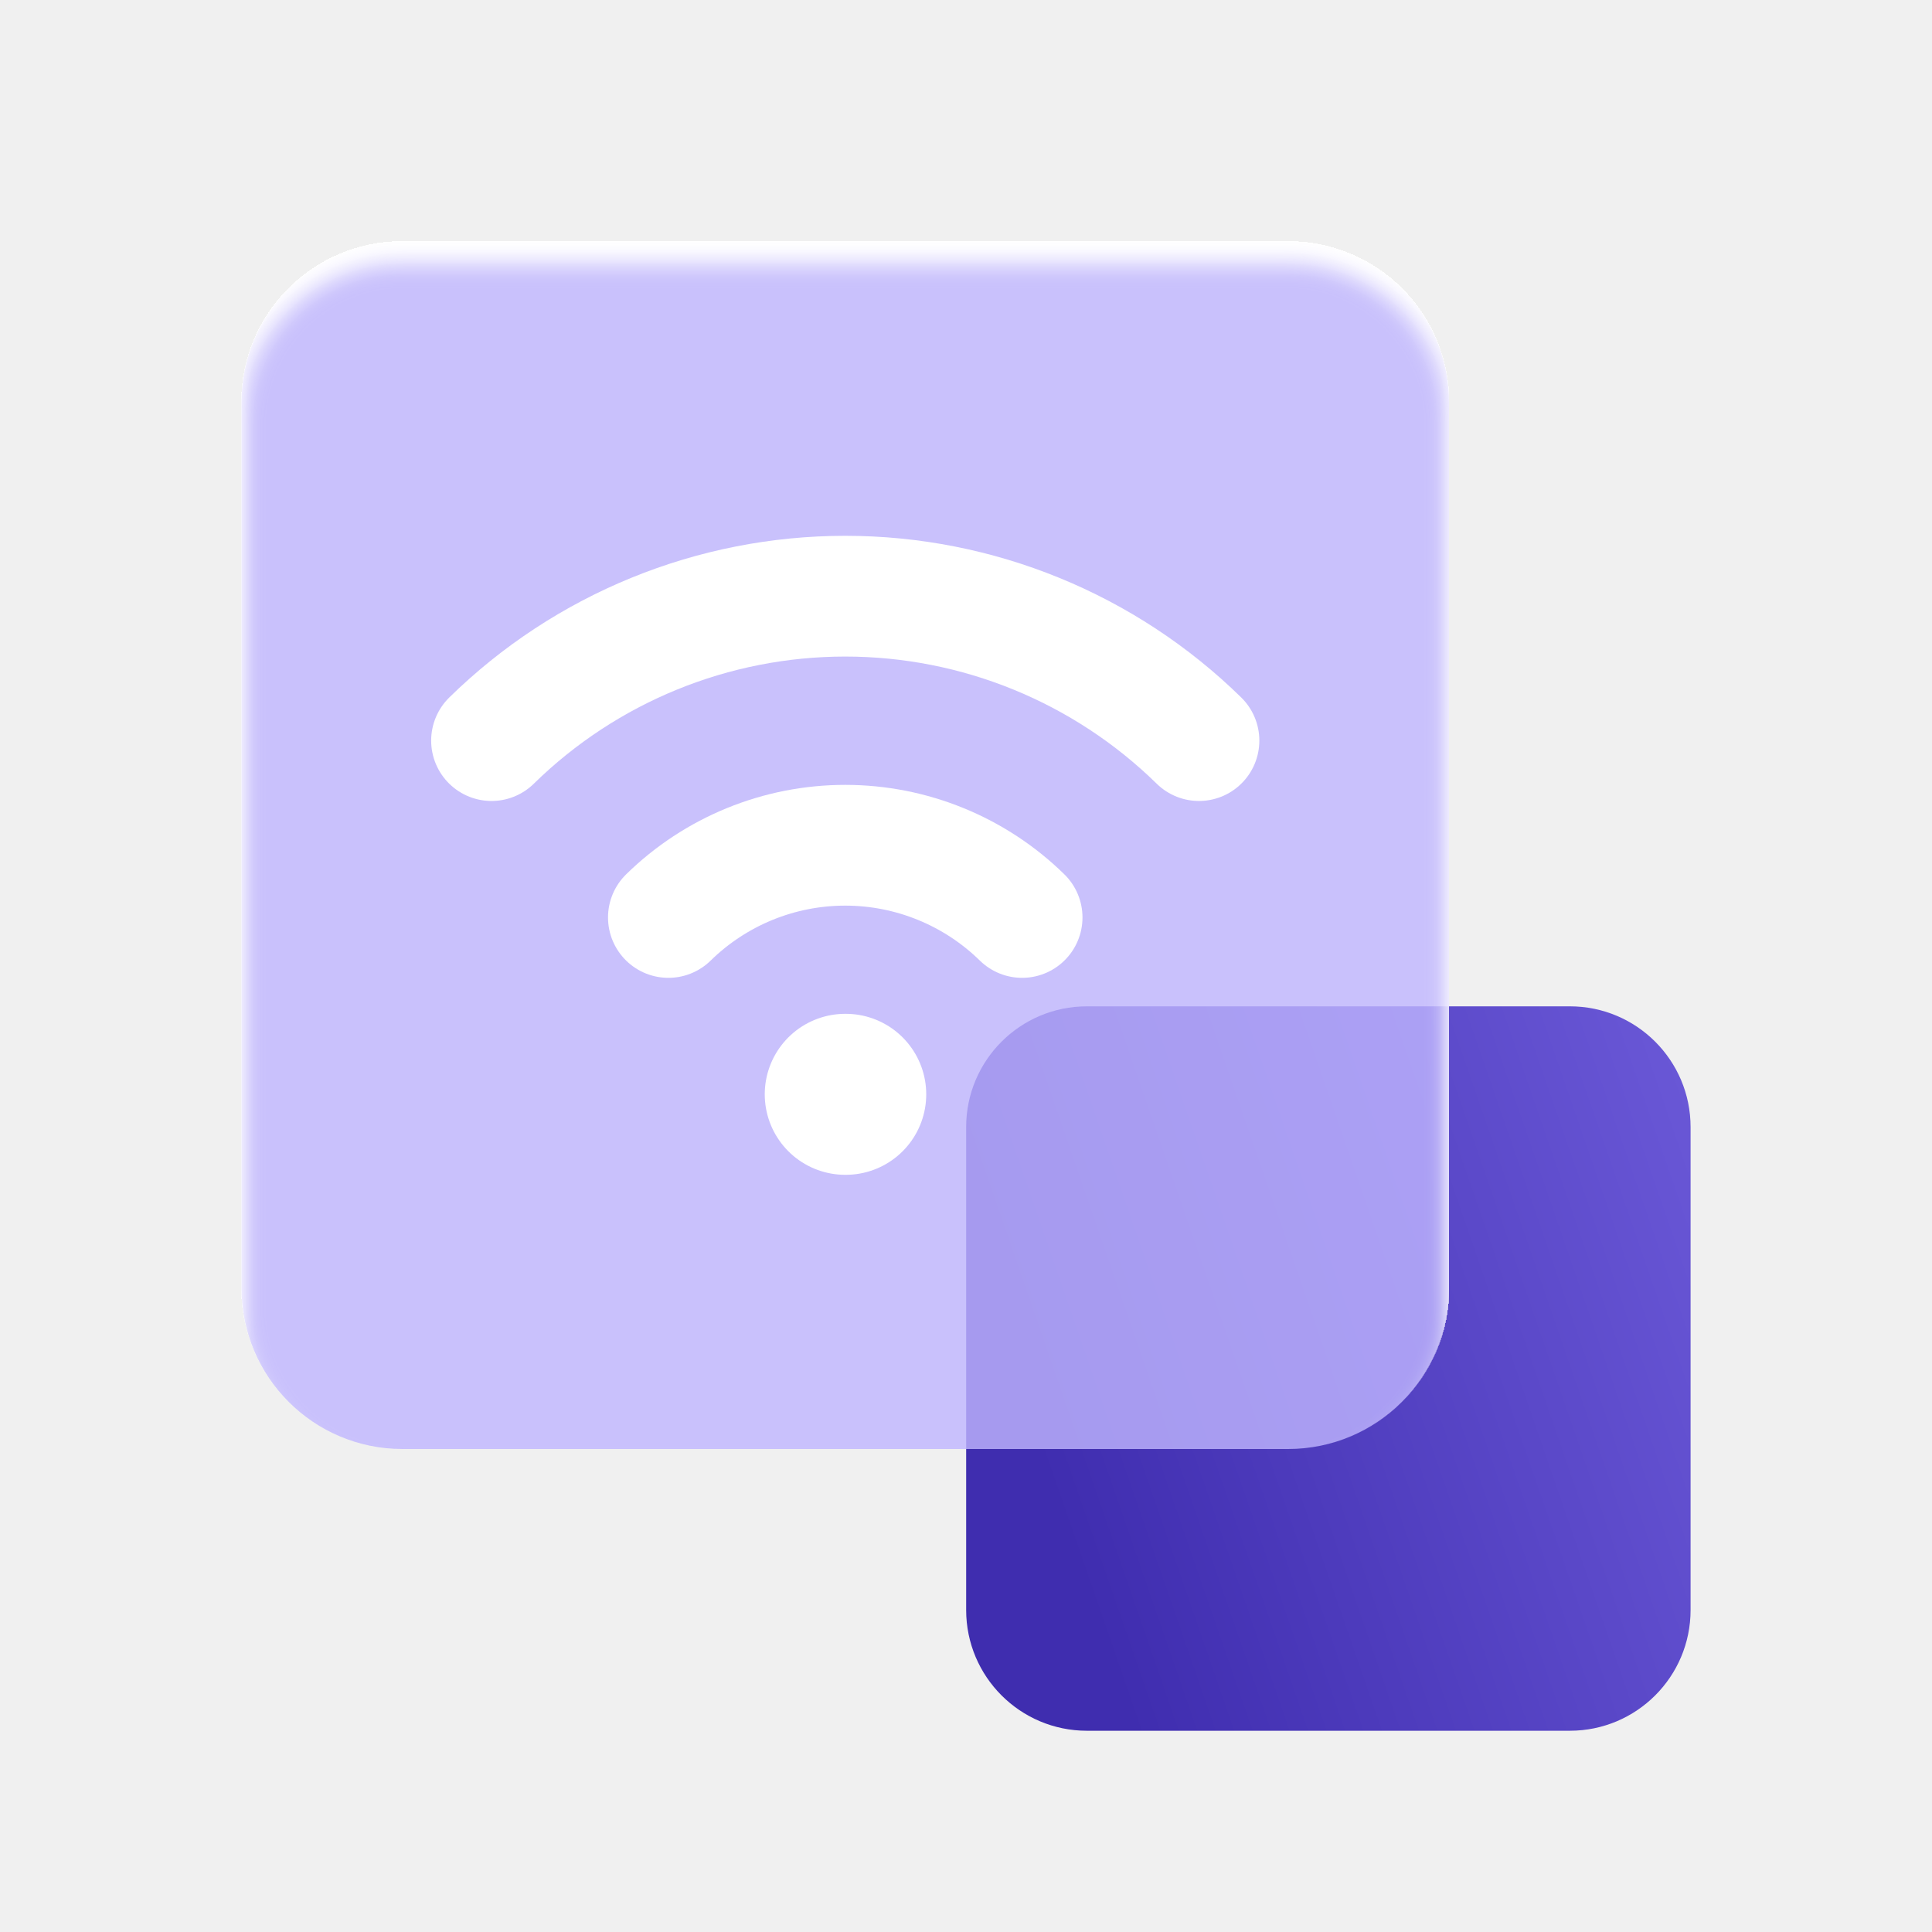
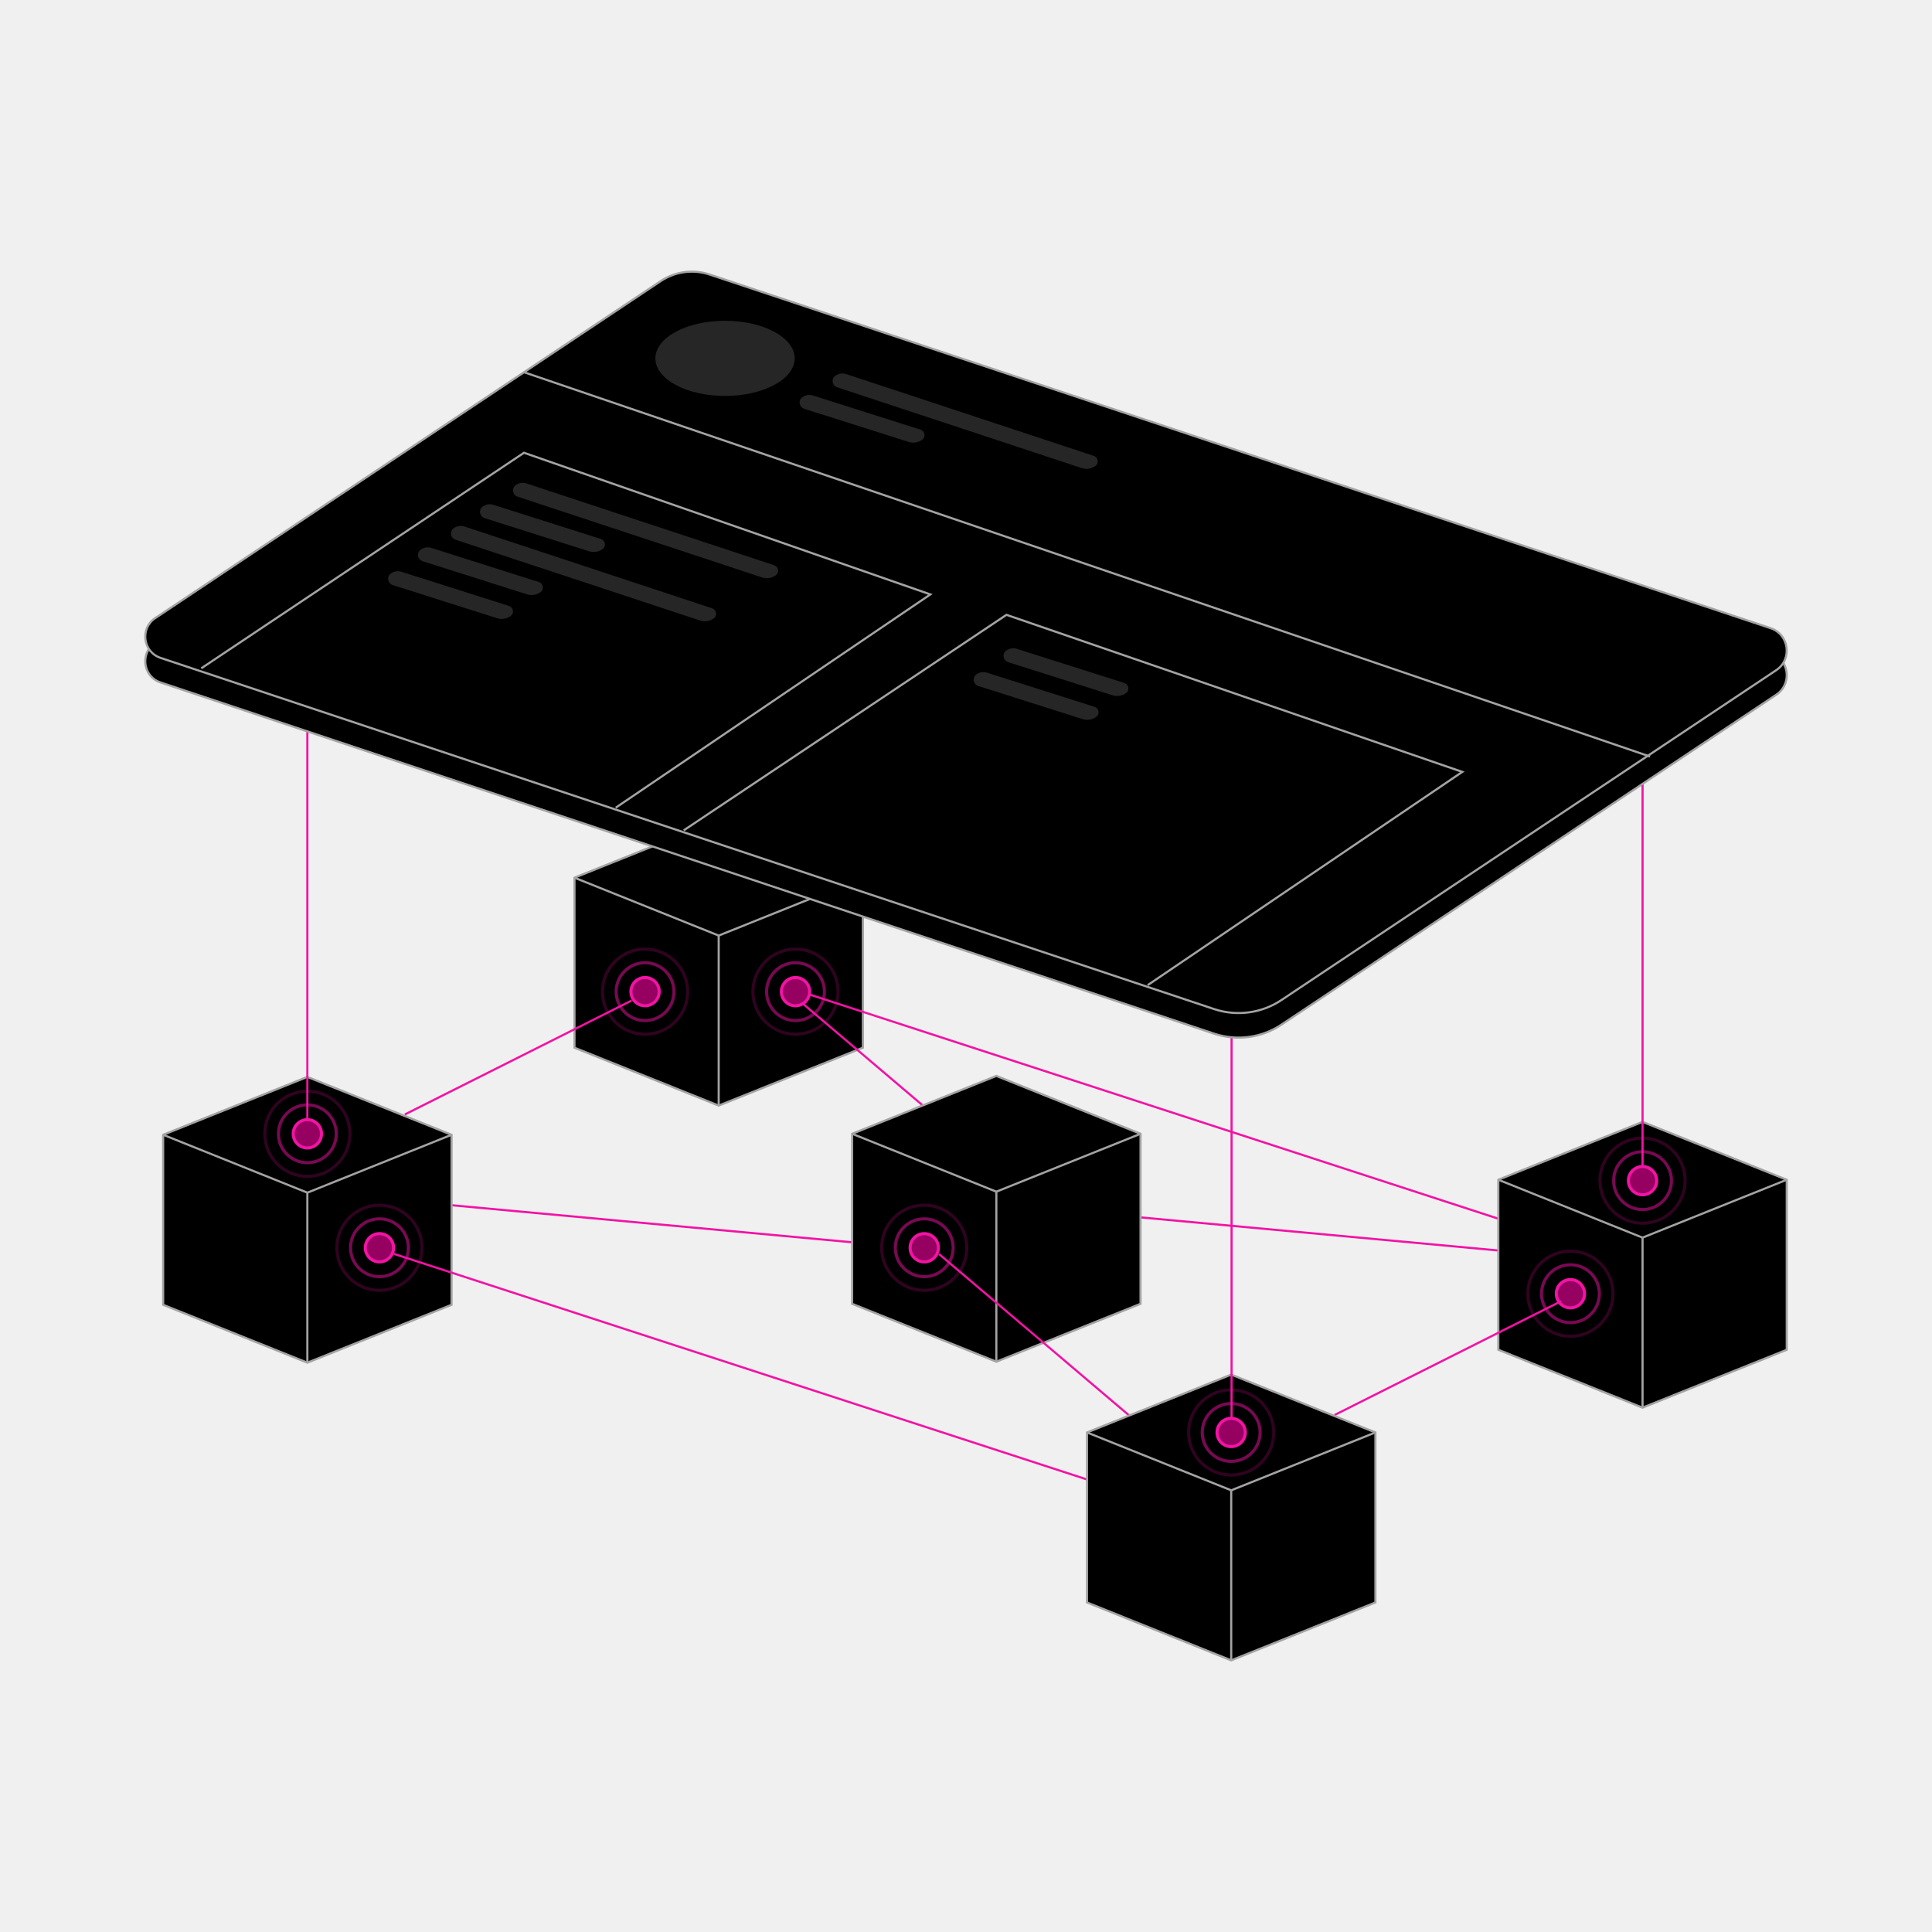
- <svg xmlns="http://www.w3.org/2000/svg" width="24" height="24" viewBox="0 0 24 24" fill="none" class="h-10 w-10 shrink-0">
-   <rect x="12.002" y="12.501" width="8.999" height="8.999" rx="1.5" fill="url(#paint0_linear_195_3994)" />
-   <g filter="url(#filter0_i_195_3994)">
-     <path d="M5 18C3.895 18 3 17.105 3 16L3 5C3 3.895 3.895 3 5 3L16 3C17.105 3 18 3.895 18 5L18 16C18 17.105 17.105 18 16 18L5 18Z" fill="#BFB5FF" fill-opacity="0.8" />
-   </g>
-   <path d="M6.106 9.2C7.279 8.05 8.857 7.406 10.5 7.406C12.143 7.406 13.721 8.05 14.894 9.2" stroke="white" stroke-width="1.5" stroke-linecap="round" stroke-linejoin="round" />
-   <path d="M8.303 11.397C8.89 10.822 9.678 10.5 10.5 10.5C11.321 10.5 12.11 10.822 12.697 11.397" stroke="white" stroke-width="1.5" stroke-linecap="round" stroke-linejoin="round" />
-   <path d="M10.5 13.594H10.506" stroke="white" stroke-width="2" stroke-linecap="round" stroke-linejoin="round" />
-   <defs>
-     <filter id="filter0_i_195_3994" x="3" y="3" width="15" height="15.276" filterUnits="userSpaceOnUse" color-interpolation-filters="sRGB">
-       <feFlood flood-opacity="0" result="BackgroundImageFix" />
-       <feBlend mode="normal" in="SourceGraphic" in2="BackgroundImageFix" result="shape" />
-       <feColorMatrix in="SourceAlpha" type="matrix" values="0 0 0 0 0 0 0 0 0 0 0 0 0 0 0 0 0 0 127 0" result="hardAlpha" />
-       <feOffset dy="0.276" />
-       <feGaussianBlur stdDeviation="0.138" />
-       <feComposite in2="hardAlpha" operator="arithmetic" k2="-1" k3="1" />
-       <feColorMatrix type="matrix" values="0 0 0 0 1 0 0 0 0 1 0 0 0 0 1 0 0 0 1 0" />
-       <feBlend mode="normal" in2="shape" result="effect1_innerShadow_195_3994" />
-     </filter>
-     <linearGradient id="paint0_linear_195_3994" x1="13.509" y1="19.875" x2="30.323" y2="14.065" gradientUnits="userSpaceOnUse">
-       <stop stop-color="#3F2DAF" />
-       <stop offset="1" stop-color="#917FFB" />
-     </linearGradient>
-   </defs>
+ <svg xmlns="http://www.w3.org/2000/svg" width="510" height="510" viewBox="0 0 510 510" fill="none">
+   <path d="M227.502 276.379L189.999 291.433V247.158L227.502 232.105V276.379Z" fill="black" stroke="#A3A3A3" stroke-width="0.563" />
+   <path d="M227.025 231.689L189.717 246.665L152.407 231.689L189.717 216.713L227.025 231.689Z" fill="black" stroke="#A3A3A3" stroke-width="0.563" />
+   <path d="M189.436 247.158V290.878L152.355 232.274L189.436 247.158Z" fill="black" stroke="#A3A3A3" stroke-width="0.563" />
+   <path d="M189.013 291.263L151.934 276.379V232.659L189.013 291.263Z" fill="black" stroke="#A3A3A3" stroke-width="0.563" />
+   <path d="M227.782 231.69V276.57L189.717 291.849L151.652 276.57V231.69L189.717 216.411L227.782 231.69Z" fill="black" stroke="#A3A3A3" stroke-width="0.563" stroke-miterlimit="10" />
+   <path d="M227.783 231.69L189.718 246.969" stroke="#A3A3A3" stroke-width="0.563" stroke-miterlimit="10" />
+   <path d="M189.718 291.849V246.969" stroke="#A3A3A3" stroke-width="0.563" stroke-miterlimit="10" />
+   <path d="M189.717 246.969L151.653 231.69" stroke="#A3A3A3" stroke-width="0.563" stroke-miterlimit="10" />
+   <line x1="116.013" y1="317.855" x2="240.274" y2="329.355" stroke="#F213A4" stroke-width="0.563" />
+   <line x1="283.369" y1="319.722" x2="407.63" y2="331.222" stroke="#F213A4" stroke-width="0.563" />
+   <path d="M118.919 344.244L81.416 359.298V315.023L118.919 299.969V344.244Z" fill="black" stroke="#A3A3A3" stroke-width="0.563" />
+   <path d="M118.443 299.554L81.135 314.529L43.825 299.554L81.135 284.578L118.443 299.554Z" fill="black" stroke="#A3A3A3" stroke-width="0.563" />
+   <path d="M80.853 315.023V358.743L43.773 300.138L80.853 315.023Z" fill="black" stroke="#A3A3A3" stroke-width="0.563" />
+   <path d="M80.431 359.128L43.352 344.244V300.524L80.431 359.128Z" fill="black" stroke="#A3A3A3" stroke-width="0.563" />
+   <path d="M119.2 299.554V344.435L81.135 359.714L43.07 344.435V299.554L81.135 284.275L119.2 299.554Z" fill="black" stroke="#A3A3A3" stroke-width="0.563" stroke-miterlimit="10" />
+   <path d="M119.2 299.554L81.135 314.834" stroke="#A3A3A3" stroke-width="0.563" stroke-miterlimit="10" />
+   <path d="M81.135 359.715V314.835" stroke="#A3A3A3" stroke-width="0.563" stroke-miterlimit="10" />
+   <path d="M81.135 314.834L43.07 299.554" stroke="#A3A3A3" stroke-width="0.563" stroke-miterlimit="10" />
+   <line x1="213.81" y1="262.56" x2="413.88" y2="327.687" stroke="#F213A4" stroke-width="0.563" />
+   <path d="M471.373 356.115L433.87 371.168V326.894L471.373 311.84V356.115Z" fill="black" stroke="#A3A3A3" stroke-width="0.563" />
+   <path d="M470.897 311.426L433.588 326.401L396.279 311.426L433.588 296.45L470.897 311.426Z" fill="black" stroke="#A3A3A3" stroke-width="0.563" />
+   <path d="M433.307 326.894V370.614L396.226 312.009L433.307 326.894Z" fill="black" stroke="#A3A3A3" stroke-width="0.563" />
+   <path d="M432.884 370.998L395.805 356.115V312.395L432.884 370.998Z" fill="black" stroke="#A3A3A3" stroke-width="0.563" />
+   <path d="M471.654 311.426V356.307L433.589 371.586L395.524 356.307V311.426L433.589 296.147L471.654 311.426Z" fill="black" stroke="#A3A3A3" stroke-width="0.563" stroke-miterlimit="10" />
+   <path d="M471.654 311.425L433.589 326.704" stroke="#A3A3A3" stroke-width="0.563" stroke-miterlimit="10" />
+   <path d="M433.589 371.586V326.705" stroke="#A3A3A3" stroke-width="0.563" stroke-miterlimit="10" />
+   <path d="M433.589 326.704L395.524 311.425" stroke="#A3A3A3" stroke-width="0.563" stroke-miterlimit="10" />
+   <path d="M206.266 261.773C206.266 259.714 207.936 258.045 209.995 258.045C212.054 258.045 213.723 259.714 213.723 261.773C213.723 263.832 212.054 265.501 209.995 265.501C207.936 265.501 206.266 263.832 206.266 261.773Z" fill="#950061" stroke="#F213A4" stroke-width="0.821" stroke-miterlimit="10" />
+   <path d="M202.363 261.77C202.363 257.553 205.78 254.136 209.997 254.136C214.213 254.136 217.63 257.553 217.63 261.77C217.63 265.986 214.213 269.404 209.997 269.404C205.78 269.404 202.363 265.986 202.363 261.77Z" stroke="#F213A4" stroke-opacity="0.5" stroke-width="0.821" stroke-miterlimit="10" />
+   <path d="M198.756 261.771C198.756 255.564 203.787 250.533 209.994 250.533C216.201 250.533 221.232 255.564 221.232 261.771C221.232 267.978 216.201 273.009 209.994 273.009C203.787 273.009 198.756 267.978 198.756 261.771Z" stroke="#F213A4" stroke-opacity="0.2" stroke-width="0.821" stroke-miterlimit="10" />
+   <path d="M410.83 341.509C410.83 339.45 412.499 337.781 414.558 337.781C416.617 337.781 418.286 339.45 418.286 341.509C418.286 343.568 416.617 345.237 414.558 345.237C412.499 345.237 410.83 343.568 410.83 341.509Z" fill="#950061" stroke="#F213A4" stroke-width="0.821" stroke-miterlimit="10" />
+   <path d="M406.925 341.505C406.925 337.289 410.342 333.871 414.559 333.871C418.775 333.871 422.192 337.289 422.192 341.505C422.192 345.722 418.775 349.139 414.559 349.139C410.342 349.139 406.925 345.722 406.925 341.505Z" stroke="#F213A4" stroke-opacity="0.5" stroke-width="0.821" stroke-miterlimit="10" />
+   <path d="M403.32 341.507C403.32 335.3 408.351 330.269 414.558 330.269C420.765 330.269 425.796 335.3 425.796 341.507C425.796 347.714 420.765 352.745 414.558 352.745C408.351 352.745 403.32 347.714 403.32 341.507Z" stroke="#F213A4" stroke-opacity="0.2" stroke-width="0.821" stroke-miterlimit="10" />
+   <path d="M96.439 329.378C96.439 327.319 98.108 325.65 100.167 325.65C102.226 325.65 103.895 327.319 103.895 329.378C103.895 331.437 102.226 333.106 100.167 333.106C98.108 333.106 96.439 331.437 96.439 329.378Z" fill="#950061" stroke="#F213A4" stroke-width="0.821" stroke-miterlimit="10" />
+   <path d="M92.534 329.374C92.534 325.158 95.952 321.74 100.168 321.74C104.385 321.74 107.802 325.158 107.802 329.374C107.802 333.59 104.385 337.008 100.168 337.008C95.952 337.008 92.534 333.59 92.534 329.374Z" stroke="#F213A4" stroke-opacity="0.5" stroke-width="0.821" stroke-miterlimit="10" />
+   <path d="M88.929 329.375C88.929 323.168 93.96 318.136 100.167 318.136C106.373 318.136 111.405 323.168 111.405 329.375C111.405 335.581 106.373 340.613 100.167 340.613C93.96 340.613 88.929 335.581 88.929 329.375Z" stroke="#F213A4" stroke-opacity="0.2" stroke-width="0.821" stroke-miterlimit="10" />
+   <path d="M77.407 299.296C77.407 297.237 79.076 295.568 81.135 295.568C83.194 295.568 84.863 297.237 84.863 299.296C84.863 301.355 83.194 303.024 81.135 303.024C79.076 303.024 77.407 301.355 77.407 299.296Z" fill="#950061" stroke="#F213A4" stroke-width="0.821" stroke-miterlimit="10" />
+   <path d="M73.502 299.293C73.502 295.076 76.92 291.659 81.136 291.659C85.352 291.659 88.77 295.076 88.77 299.293C88.77 303.509 85.352 306.927 81.136 306.927C76.92 306.927 73.502 303.509 73.502 299.293Z" stroke="#F213A4" stroke-opacity="0.5" stroke-width="0.821" stroke-miterlimit="10" />
+   <path d="M69.897 299.293C69.897 293.086 74.928 288.055 81.135 288.055C87.342 288.055 92.373 293.086 92.373 299.293C92.373 305.499 87.342 310.531 81.135 310.531C74.928 310.531 69.897 305.499 69.897 299.293Z" stroke="#F213A4" stroke-opacity="0.2" stroke-width="0.821" stroke-miterlimit="10" />
+   <path d="M429.863 311.662C429.863 309.603 431.532 307.934 433.591 307.934C435.65 307.934 437.319 309.603 437.319 311.662C437.319 313.721 435.65 315.39 433.591 315.39C431.532 315.39 429.863 313.721 429.863 311.662Z" fill="#950061" stroke="#F213A4" stroke-width="0.821" stroke-miterlimit="10" />
+   <path d="M425.957 311.658C425.957 307.442 429.375 304.024 433.591 304.024C437.807 304.024 441.225 307.442 441.225 311.658C441.225 315.874 437.807 319.292 433.591 319.292C429.375 319.292 425.957 315.874 425.957 311.658Z" stroke="#F213A4" stroke-opacity="0.5" stroke-width="0.821" stroke-miterlimit="10" />
+   <path d="M422.351 311.658C422.351 305.451 427.383 300.42 433.59 300.42C439.796 300.42 444.828 305.451 444.828 311.658C444.828 317.865 439.796 322.896 433.59 322.896C427.383 322.896 422.351 317.865 422.351 311.658Z" stroke="#F213A4" stroke-opacity="0.2" stroke-width="0.821" stroke-miterlimit="10" />
+   <path d="M166.552 261.772C166.552 259.713 168.221 258.043 170.28 258.043C172.339 258.043 174.008 259.713 174.008 261.772C174.008 263.831 172.339 265.5 170.28 265.5C168.221 265.5 166.552 263.831 166.552 261.772Z" fill="#950061" stroke="#F213A4" stroke-width="0.821" stroke-miterlimit="10" />
+   <path d="M162.648 261.769C162.648 257.553 166.066 254.135 170.282 254.135C174.498 254.135 177.916 257.553 177.916 261.769C177.916 265.985 174.498 269.403 170.282 269.403C166.066 269.403 162.648 265.985 162.648 261.769Z" stroke="#F213A4" stroke-opacity="0.5" stroke-width="0.821" stroke-miterlimit="10" />
+   <path d="M159.042 261.771C159.042 255.564 164.073 250.532 170.28 250.532C176.487 250.532 181.518 255.564 181.518 261.771C181.518 267.977 176.487 273.009 170.28 273.009C164.073 273.009 159.042 267.977 159.042 261.771Z" stroke="#F213A4" stroke-opacity="0.2" stroke-width="0.821" stroke-miterlimit="10" />
+   <line x1="211.911" y1="264.921" x2="283.19" y2="325.434" stroke="#F213A4" stroke-width="0.563" />
+   <line x1="166.678" y1="264.149" x2="106.872" y2="294.188" stroke="#F213A4" stroke-width="0.563" />
+   <line x1="412.095" y1="343.491" x2="352.289" y2="373.53" stroke="#F213A4" stroke-width="0.563" />
+   <path d="M300.794 343.984L263.291 359.038V314.763L300.794 299.709V343.984Z" fill="black" stroke="#A3A3A3" stroke-width="0.563" />
+   <path d="M300.318 299.294L263.009 314.269L225.7 299.294L263.009 284.318L300.318 299.294Z" fill="black" stroke="#A3A3A3" stroke-width="0.563" />
+   <path d="M262.728 314.763V358.483L225.647 299.878L262.728 314.763Z" fill="black" stroke="#A3A3A3" stroke-width="0.563" />
+   <path d="M262.305 358.868L225.226 343.984V300.264L262.305 358.868Z" fill="black" stroke="#A3A3A3" stroke-width="0.563" />
+   <path d="M301.074 299.294V344.175L263.009 359.454L224.945 344.175V299.294L263.009 284.015L301.074 299.294Z" fill="black" stroke="#A3A3A3" stroke-width="0.563" stroke-miterlimit="10" />
+   <path d="M301.075 299.294L263.01 314.573" stroke="#A3A3A3" stroke-width="0.563" stroke-miterlimit="10" />
+   <path d="M263.01 359.455V314.575" stroke="#A3A3A3" stroke-width="0.563" stroke-miterlimit="10" />
+   <path d="M263.009 314.573L224.945 299.294" stroke="#A3A3A3" stroke-width="0.563" stroke-miterlimit="10" />
+   <path d="M240.248 329.378C240.248 327.319 241.917 325.65 243.976 325.65C246.035 325.65 247.704 327.319 247.704 329.378C247.704 331.437 246.035 333.106 243.976 333.106C241.917 333.106 240.248 331.437 240.248 329.378Z" fill="#950061" stroke="#F213A4" stroke-width="0.821" stroke-miterlimit="10" />
+   <path d="M236.343 329.374C236.343 325.158 239.761 321.74 243.977 321.74C248.193 321.74 251.611 325.158 251.611 329.374C251.611 333.59 248.193 337.008 243.977 337.008C239.761 337.008 236.343 333.59 236.343 329.374Z" stroke="#F213A4" stroke-opacity="0.5" stroke-width="0.821" stroke-miterlimit="10" />
+   <path d="M232.737 329.375C232.737 323.168 237.769 318.136 243.975 318.136C250.182 318.136 255.213 323.168 255.213 329.375C255.213 335.581 250.182 340.613 243.975 340.613C237.769 340.613 232.737 335.581 232.737 329.375Z" stroke="#F213A4" stroke-opacity="0.2" stroke-width="0.821" stroke-miterlimit="10" />
+   <line x1="247.886" y1="331.044" x2="319.165" y2="391.556" stroke="#F213A4" stroke-width="0.563" />
+   <line x1="103.984" y1="330.991" x2="304.054" y2="396.118" stroke="#F213A4" stroke-width="0.563" />
+   <path d="M362.793 422.821L325.291 437.875V393.6L362.793 378.547V422.821Z" fill="black" stroke="#A3A3A3" stroke-width="0.563" />
+   <path d="M362.317 378.132L325.009 393.108L287.699 378.132L325.009 363.156L362.317 378.132Z" fill="black" stroke="#A3A3A3" stroke-width="0.563" />
+   <path d="M324.728 393.6V437.32L287.646 378.716L324.728 393.6Z" fill="black" stroke="#A3A3A3" stroke-width="0.563" />
+   <path d="M324.305 437.705L287.226 422.821V379.101L324.305 437.705Z" fill="black" stroke="#A3A3A3" stroke-width="0.563" />
+   <path d="M363.074 378.133V423.013L325.009 438.292L286.944 423.013V378.133L325.009 362.854L363.074 378.133Z" fill="black" stroke="#A3A3A3" stroke-width="0.563" stroke-miterlimit="10" />
+   <path d="M363.074 378.132L325.009 393.411" stroke="#A3A3A3" stroke-width="0.563" stroke-miterlimit="10" />
+   <path d="M325.009 438.292V393.412" stroke="#A3A3A3" stroke-width="0.563" stroke-miterlimit="10" />
+   <path d="M325.009 393.411L286.944 378.132" stroke="#A3A3A3" stroke-width="0.563" stroke-miterlimit="10" />
+   <line x1="433.594" y1="307.934" x2="433.594" y2="183.723" stroke="#F213A4" stroke-width="0.563" />
+   <line x1="325.102" y1="377.495" x2="325.102" y2="253.285" stroke="#F213A4" stroke-width="0.563" />
+   <line x1="81.133" y1="295.392" x2="81.133" y2="171.182" stroke="#F213A4" stroke-width="0.563" />
+   <path d="M40.973 169.657L174.428 80.681C178.228 78.145 182.989 77.513 187.323 78.955L467.396 172.309C470.333 173.289 471.829 176.034 471.636 178.698C471.506 180.489 470.613 182.242 468.882 183.398L338.257 270.487C333.024 273.976 326.483 274.848 320.511 272.863L42.379 180.15C39.788 179.288 38.38 176.975 38.346 174.624C38.319 172.752 39.162 170.856 40.973 169.648V169.657Z" fill="black" stroke="#A3A3A3" stroke-width="0.563" stroke-miterlimit="10" />
+   <path d="M40.973 163.169L174.428 74.193C178.228 71.656 182.989 71.025 187.323 72.466L467.396 165.821C472.308 167.458 473.189 174.035 468.882 176.909L338.257 263.999C333.024 267.487 326.483 268.359 320.511 266.375L42.379 173.661C37.725 172.113 36.888 165.883 40.973 163.16V163.169Z" fill="black" stroke="#A3A3A3" stroke-width="0.563" stroke-miterlimit="10" />
+   <path d="M220.535 99.165C221.362 98.587 222.404 98.435 223.365 98.747L288.731 120.337C289.923 120.728 290.155 122.312 289.122 123.024C288.072 123.763 286.737 123.959 285.518 123.549L220.989 102.235C219.627 101.781 219.36 99.975 220.535 99.156V99.165Z" fill="#262626" />
+   <path d="M211.823 104.833C212.651 104.255 213.692 104.103 214.653 104.415L243.006 113.421C244.199 113.813 244.43 115.397 243.398 116.109C242.348 116.847 241.013 117.043 239.794 116.634L212.277 107.904C210.915 107.45 210.648 105.643 211.823 104.824V104.833Z" fill="#262626" />
+   <path d="M136.321 128.264C137.075 127.737 138.025 127.597 138.902 127.881V127.882L204.268 149.472H204.269C205.241 149.792 205.428 151.081 204.588 151.661L204.586 151.663C203.609 152.35 202.368 152.532 201.233 152.151H201.231L136.703 130.836C135.606 130.471 135.358 129.062 136.206 128.343L136.321 128.264Z" fill="#262626" stroke="#262626" stroke-width="0.563" />
+   <path d="M127.618 133.926C128.372 133.399 129.322 133.26 130.2 133.544L130.202 133.545L158.551 142.55H158.552C159.525 142.87 159.711 144.161 158.872 144.74L158.87 144.741C157.893 145.428 156.651 145.61 155.517 145.229L155.512 145.228L127.999 136.499H128C126.902 136.133 126.654 134.724 127.502 134.005L127.618 133.926Z" fill="#262626" stroke="#262626" stroke-width="0.563" />
+   <path d="M119.955 139.637C120.709 139.11 121.658 138.97 122.536 139.254V139.255L187.901 160.845H187.902C188.875 161.165 189.061 162.455 188.222 163.034L188.22 163.036C187.243 163.723 186.001 163.905 184.867 163.524H184.865L120.337 142.209C119.239 141.844 118.991 140.435 119.84 139.716L119.955 139.637Z" fill="#262626" stroke="#262626" stroke-width="0.563" />
+   <path d="M111.242 145.297C111.997 144.77 112.946 144.631 113.824 144.915L113.826 144.916L142.176 153.921H142.177C143.15 154.241 143.336 155.531 142.496 156.111L142.494 156.112C141.517 156.799 140.276 156.981 139.142 156.6L139.137 156.599L111.623 147.869H111.624C110.527 147.503 110.279 146.095 111.127 145.376L111.242 145.297Z" fill="#262626" stroke="#262626" stroke-width="0.563" />
+   <path d="M103.357 151.6C104.112 151.072 105.061 150.934 105.939 151.218L105.941 151.219L134.291 160.224H134.292C135.265 160.543 135.451 161.834 134.611 162.413L134.609 162.414C133.632 163.102 132.391 163.283 131.257 162.903L131.252 162.902L103.738 154.172H103.739C102.642 153.806 102.394 152.398 103.242 151.679L103.357 151.6Z" fill="#262626" stroke="#262626" stroke-width="0.563" />
+   <path d="M265.807 171.943C266.562 171.416 267.511 171.277 268.389 171.562L268.391 171.562L296.741 180.567H296.742C297.714 180.887 297.901 182.178 297.061 182.757L297.059 182.758C296.082 183.445 294.841 183.627 293.707 183.246L293.702 183.245L266.188 174.516H266.189C265.091 174.15 264.843 172.741 265.692 172.022L265.807 171.943Z" fill="#262626" stroke="#262626" stroke-width="0.563" />
+   <path d="M257.923 178.236C258.677 177.708 259.627 177.569 260.505 177.854L260.507 177.855L288.856 186.86H288.857C289.83 187.179 290.017 188.47 289.177 189.049L289.175 189.05C288.198 189.737 286.956 189.919 285.822 189.538L285.817 189.537L258.304 180.808H258.305C257.207 180.442 256.959 179.034 257.808 178.315L257.923 178.236Z" fill="#262626" stroke="#262626" stroke-width="0.563" />
+   <path d="M191.39 104.522C201.544 104.522 209.776 100.079 209.776 94.599C209.776 89.119 201.544 84.676 191.39 84.676C181.235 84.676 173.003 89.119 173.003 94.599C173.003 100.079 181.235 104.522 191.39 104.522Z" fill="#262626" />
+   <path d="M138.323 98.257L435.562 199.71" stroke="#A3A3A3" stroke-width="0.563" stroke-miterlimit="10" />
+   <path d="M53.128 176.42L138.322 119.518L245.595 156.913L162.537 213.21" stroke="#A3A3A3" stroke-width="0.563" stroke-miterlimit="10" />
+   <path d="M180.489 219.19L265.683 162.297L386.011 203.759L302.953 260.056" stroke="#A3A3A3" stroke-width="0.563" stroke-miterlimit="10" />
+   <path d="M321.269 378.135C321.269 376.076 322.938 374.407 324.997 374.407C327.056 374.407 328.725 376.076 328.725 378.135C328.725 380.194 327.056 381.863 324.997 381.863C322.938 381.863 321.269 380.194 321.269 378.135Z" fill="#950061" stroke="#F213A4" stroke-width="0.821" stroke-miterlimit="10" />
+   <path d="M317.365 378.131C317.365 373.915 320.782 370.497 324.999 370.497C329.215 370.497 332.632 373.915 332.632 378.131C332.632 382.347 329.215 385.765 324.999 385.765C320.782 385.765 317.365 382.347 317.365 378.131Z" stroke="#F213A4" stroke-opacity="0.5" stroke-width="0.821" stroke-miterlimit="10" />
+   <path d="M313.759 378.131C313.759 371.925 318.79 366.893 324.997 366.893C331.204 366.893 336.235 371.925 336.235 378.131C336.235 384.338 331.204 389.369 324.997 389.369C318.79 389.369 313.759 384.338 313.759 378.131Z" stroke="#F213A4" stroke-opacity="0.2" stroke-width="0.821" stroke-miterlimit="10" />
</svg>
